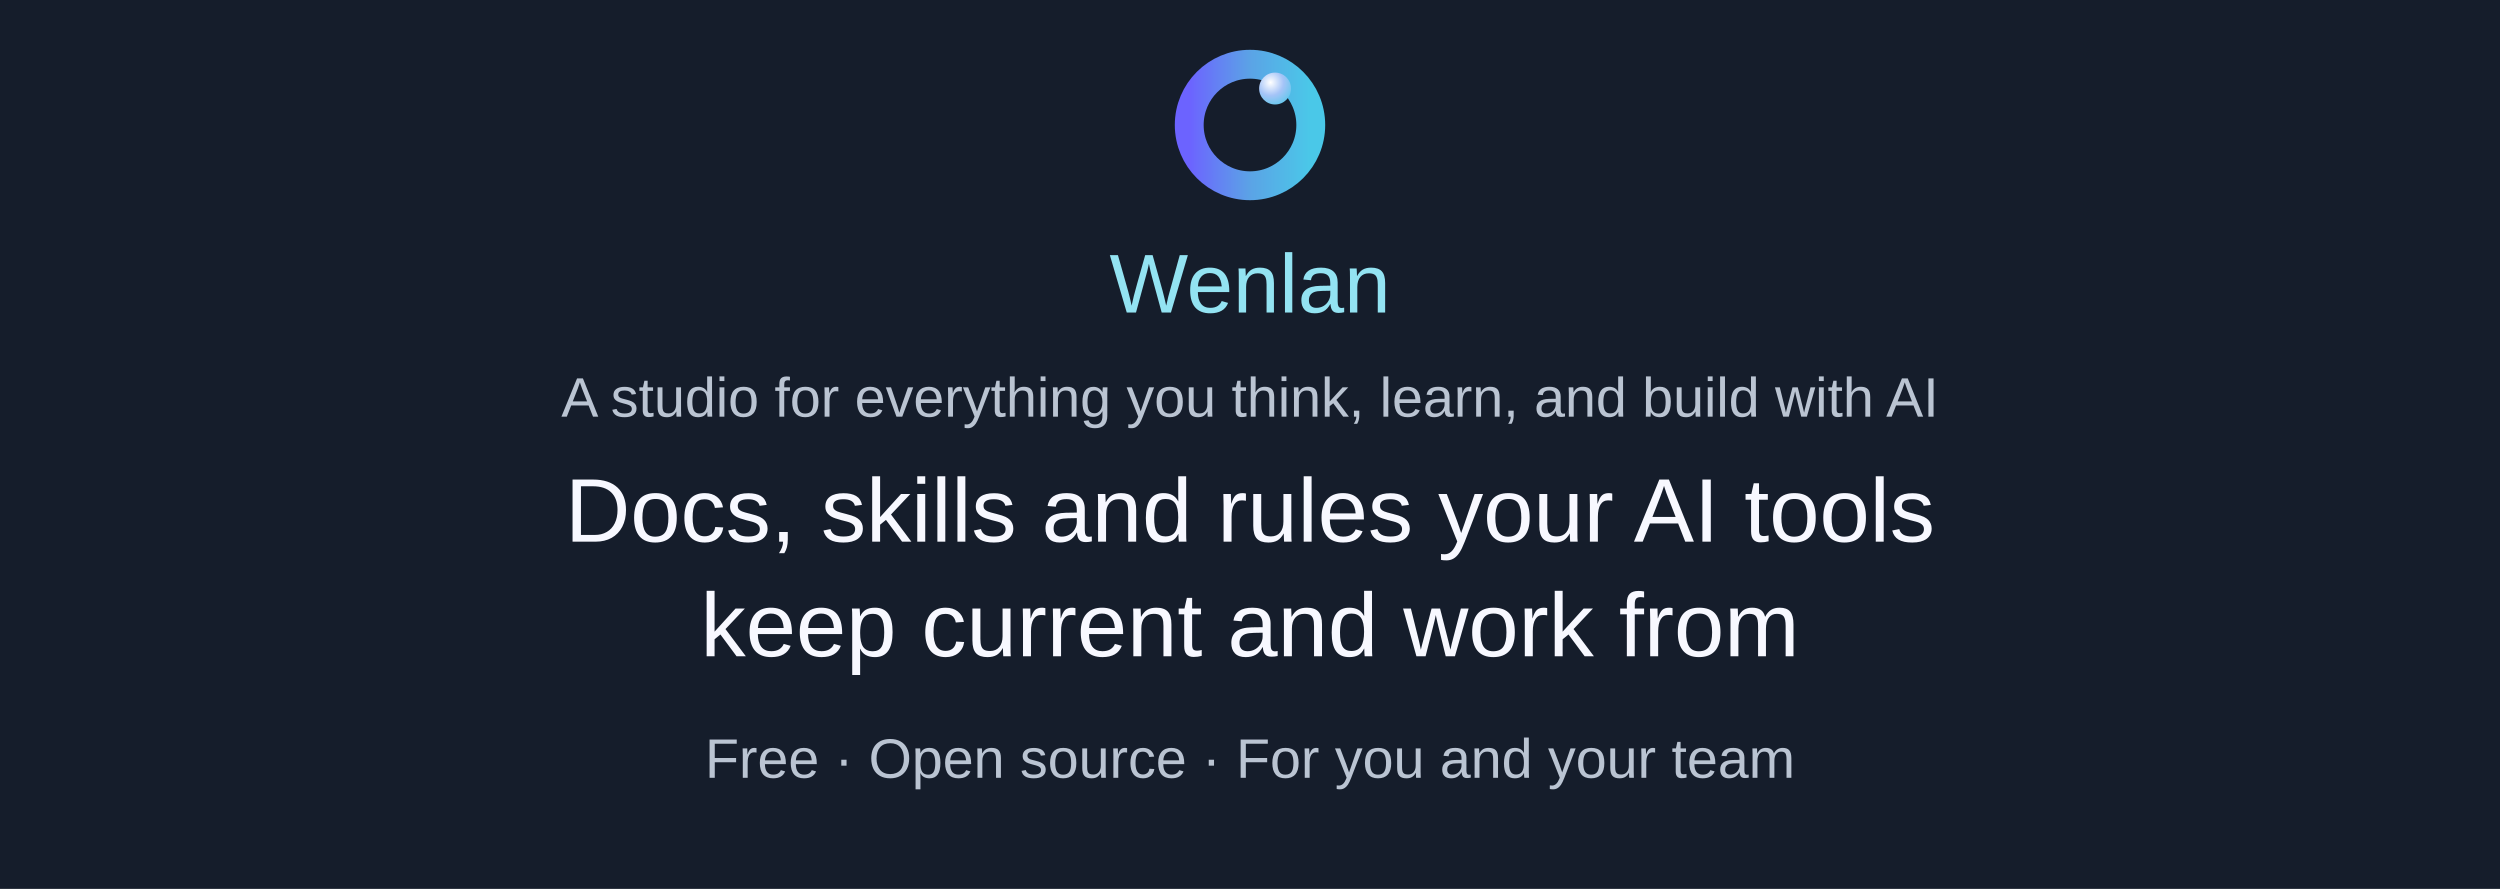
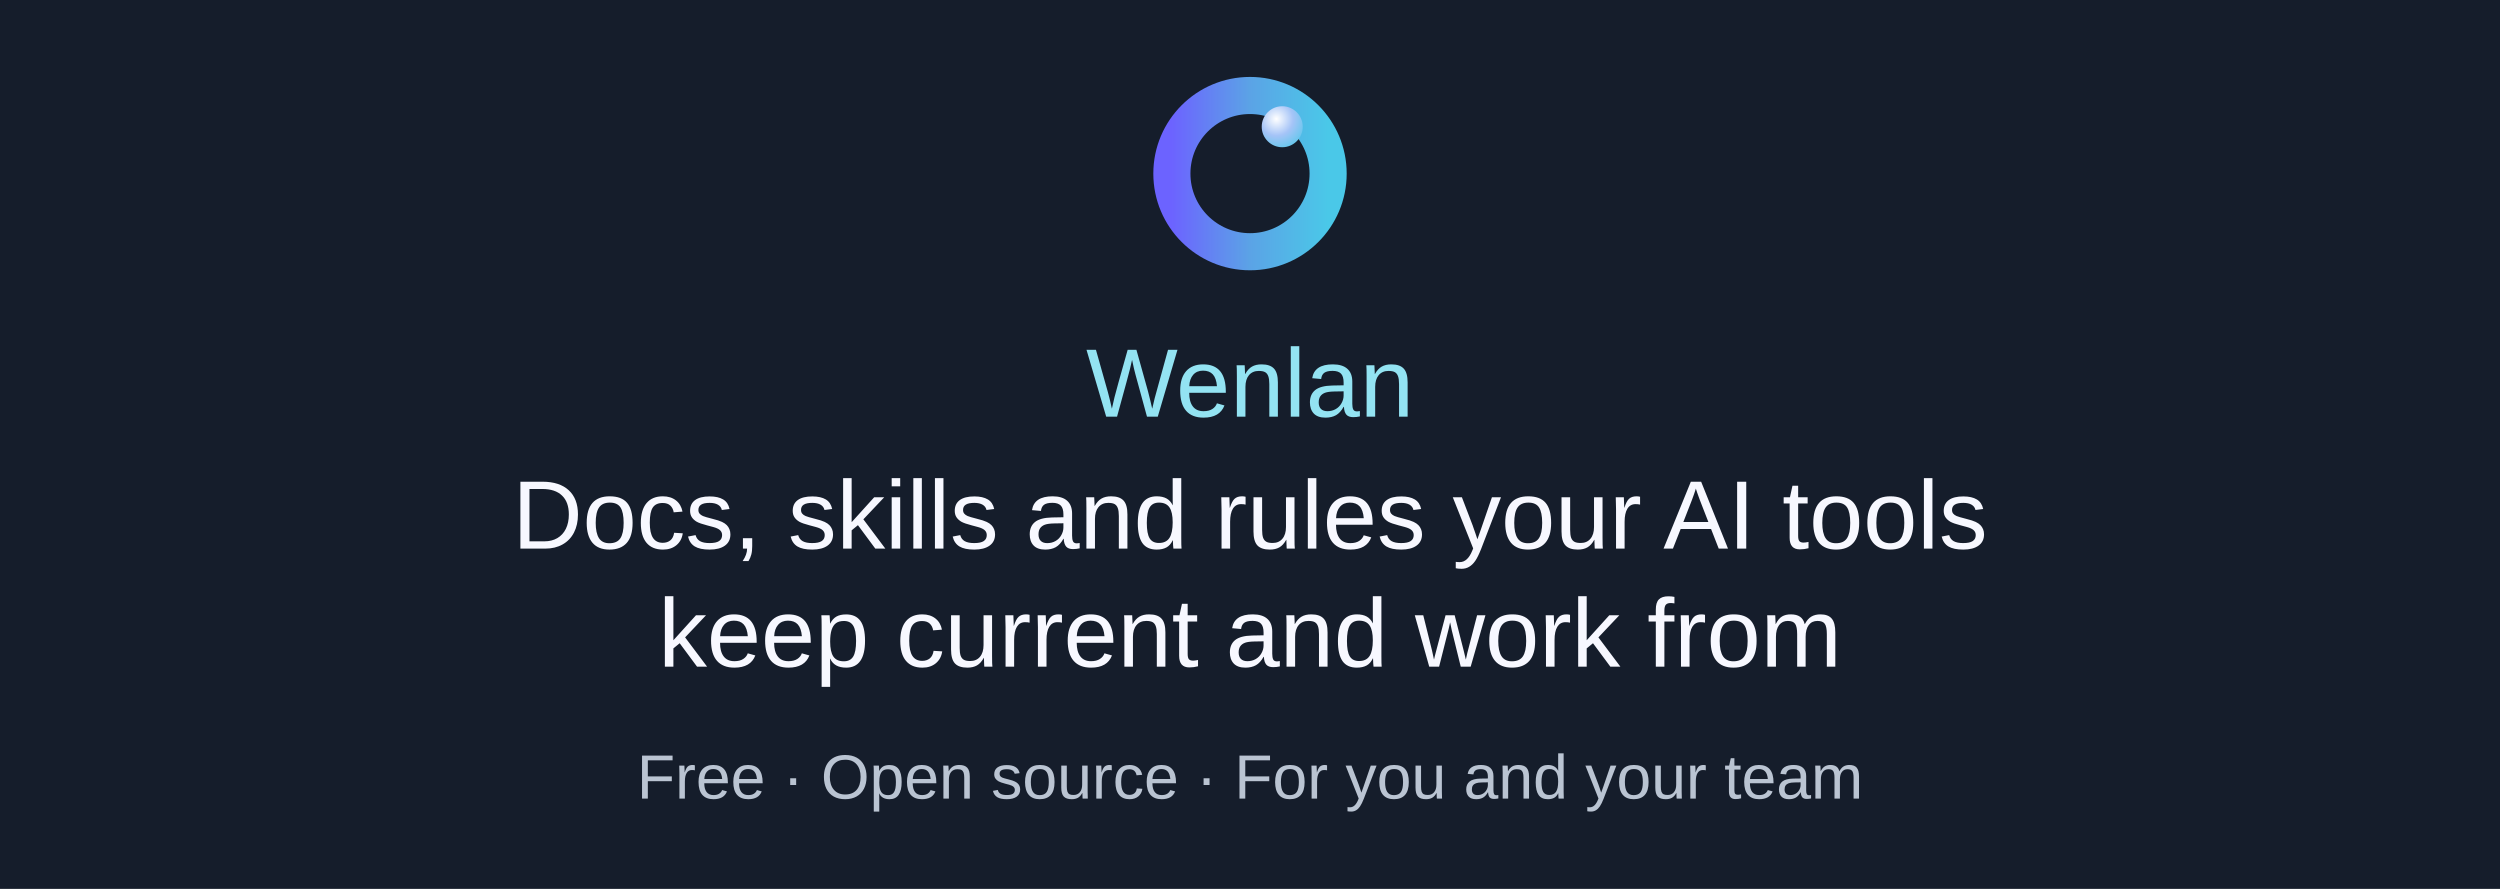
<svg xmlns="http://www.w3.org/2000/svg" width="720" height="256" viewBox="0 0 720 256" fill="none" role="img" aria-labelledby="title desc">
  <rect width="720" height="256" fill="#151D2B" />
-   <g transform="translate(332 8) scale(0.109375)">
+   <g transform="translate(324 14) scale(0.140625)">
    <circle cx="256" cy="256" r="160" fill="none" stroke="url(#banner-en-mobile-ring)" stroke-width="76" />
    <circle cx="322" cy="160" r="42" fill="url(#banner-en-mobile-orb)" />
  </g>
-   <text x="360" y="90" fill="#93E3F2" font-size="24" font-weight="500" text-anchor="middle">
+   <text x="360" y="120" fill="#93E3F2" font-size="28" font-weight="500" text-anchor="middle">
    <tspan font-family="-apple-system, BlinkMacSystemFont, &quot;SF Pro Display&quot;, &quot;Helvetica Neue&quot;, Arial, sans-serif">Wenlan</tspan>
  </text>
-   <text x="360" y="120" fill="#BAC4D2" font-family="-apple-system, BlinkMacSystemFont, &quot;SF Pro Display&quot;, &quot;Helvetica Neue&quot;, Arial, sans-serif" font-size="16" font-weight="400" text-anchor="middle">A studio for everything you think, learn, and build with AI</text>
-   <text x="360" y="156" fill="#F7F8FF" font-family="-apple-system, BlinkMacSystemFont, &quot;SF Pro Display&quot;, &quot;Helvetica Neue&quot;, Arial, sans-serif" font-size="26" font-weight="500" text-anchor="middle">Docs, skills and rules your AI tools</text>
-   <text x="360" y="189" fill="#F7F8FF" font-family="-apple-system, BlinkMacSystemFont, &quot;SF Pro Display&quot;, &quot;Helvetica Neue&quot;, Arial, sans-serif" font-size="26" font-weight="500" text-anchor="middle">keep current and work from</text>
-   <text x="360" y="224" fill="#BAC4D2" font-family="-apple-system, BlinkMacSystemFont, &quot;SF Pro Display&quot;, &quot;Helvetica Neue&quot;, Arial, sans-serif" font-size="16" font-weight="400" text-anchor="middle">Free · Open source · For you and your team</text>
+   <text x="360" y="158" fill="#F7F8FF" font-family="-apple-system, BlinkMacSystemFont, &quot;SF Pro Display&quot;, &quot;Helvetica Neue&quot;, Arial, sans-serif" font-size="28" font-weight="500" text-anchor="middle">Docs, skills and rules your AI tools</text>
+   <text x="360" y="192" fill="#F7F8FF" font-family="-apple-system, BlinkMacSystemFont, &quot;SF Pro Display&quot;, &quot;Helvetica Neue&quot;, Arial, sans-serif" font-size="28" font-weight="500" text-anchor="middle">keep current and work from</text>
+   <text x="360" y="230" fill="#BAC4D2" font-family="-apple-system, BlinkMacSystemFont, &quot;SF Pro Display&quot;, &quot;Helvetica Neue&quot;, Arial, sans-serif" font-size="18" font-weight="400" text-anchor="middle">Free · Open source · For you and your team</text>
  <defs>
    <linearGradient id="banner-en-mobile-ring" x1="96" y1="256" x2="416" y2="256" gradientUnits="userSpaceOnUse">
      <stop stop-color="#6C63FF" />
      <stop offset="0.5" stop-color="#5BA3E6" />
      <stop offset="1" stop-color="#4AC8E8" />
    </linearGradient>
    <radialGradient id="banner-en-mobile-orb" cx="0" cy="0" r="1" gradientUnits="userSpaceOnUse" gradientTransform="translate(310 144) rotate(52.125) scale(76.0263)">
      <stop stop-color="#FFFFFF" />
      <stop offset="0.45" stop-color="#A5C4F7" />
      <stop offset="1" stop-color="#4AC8E8" />
    </radialGradient>
  </defs>
</svg>
